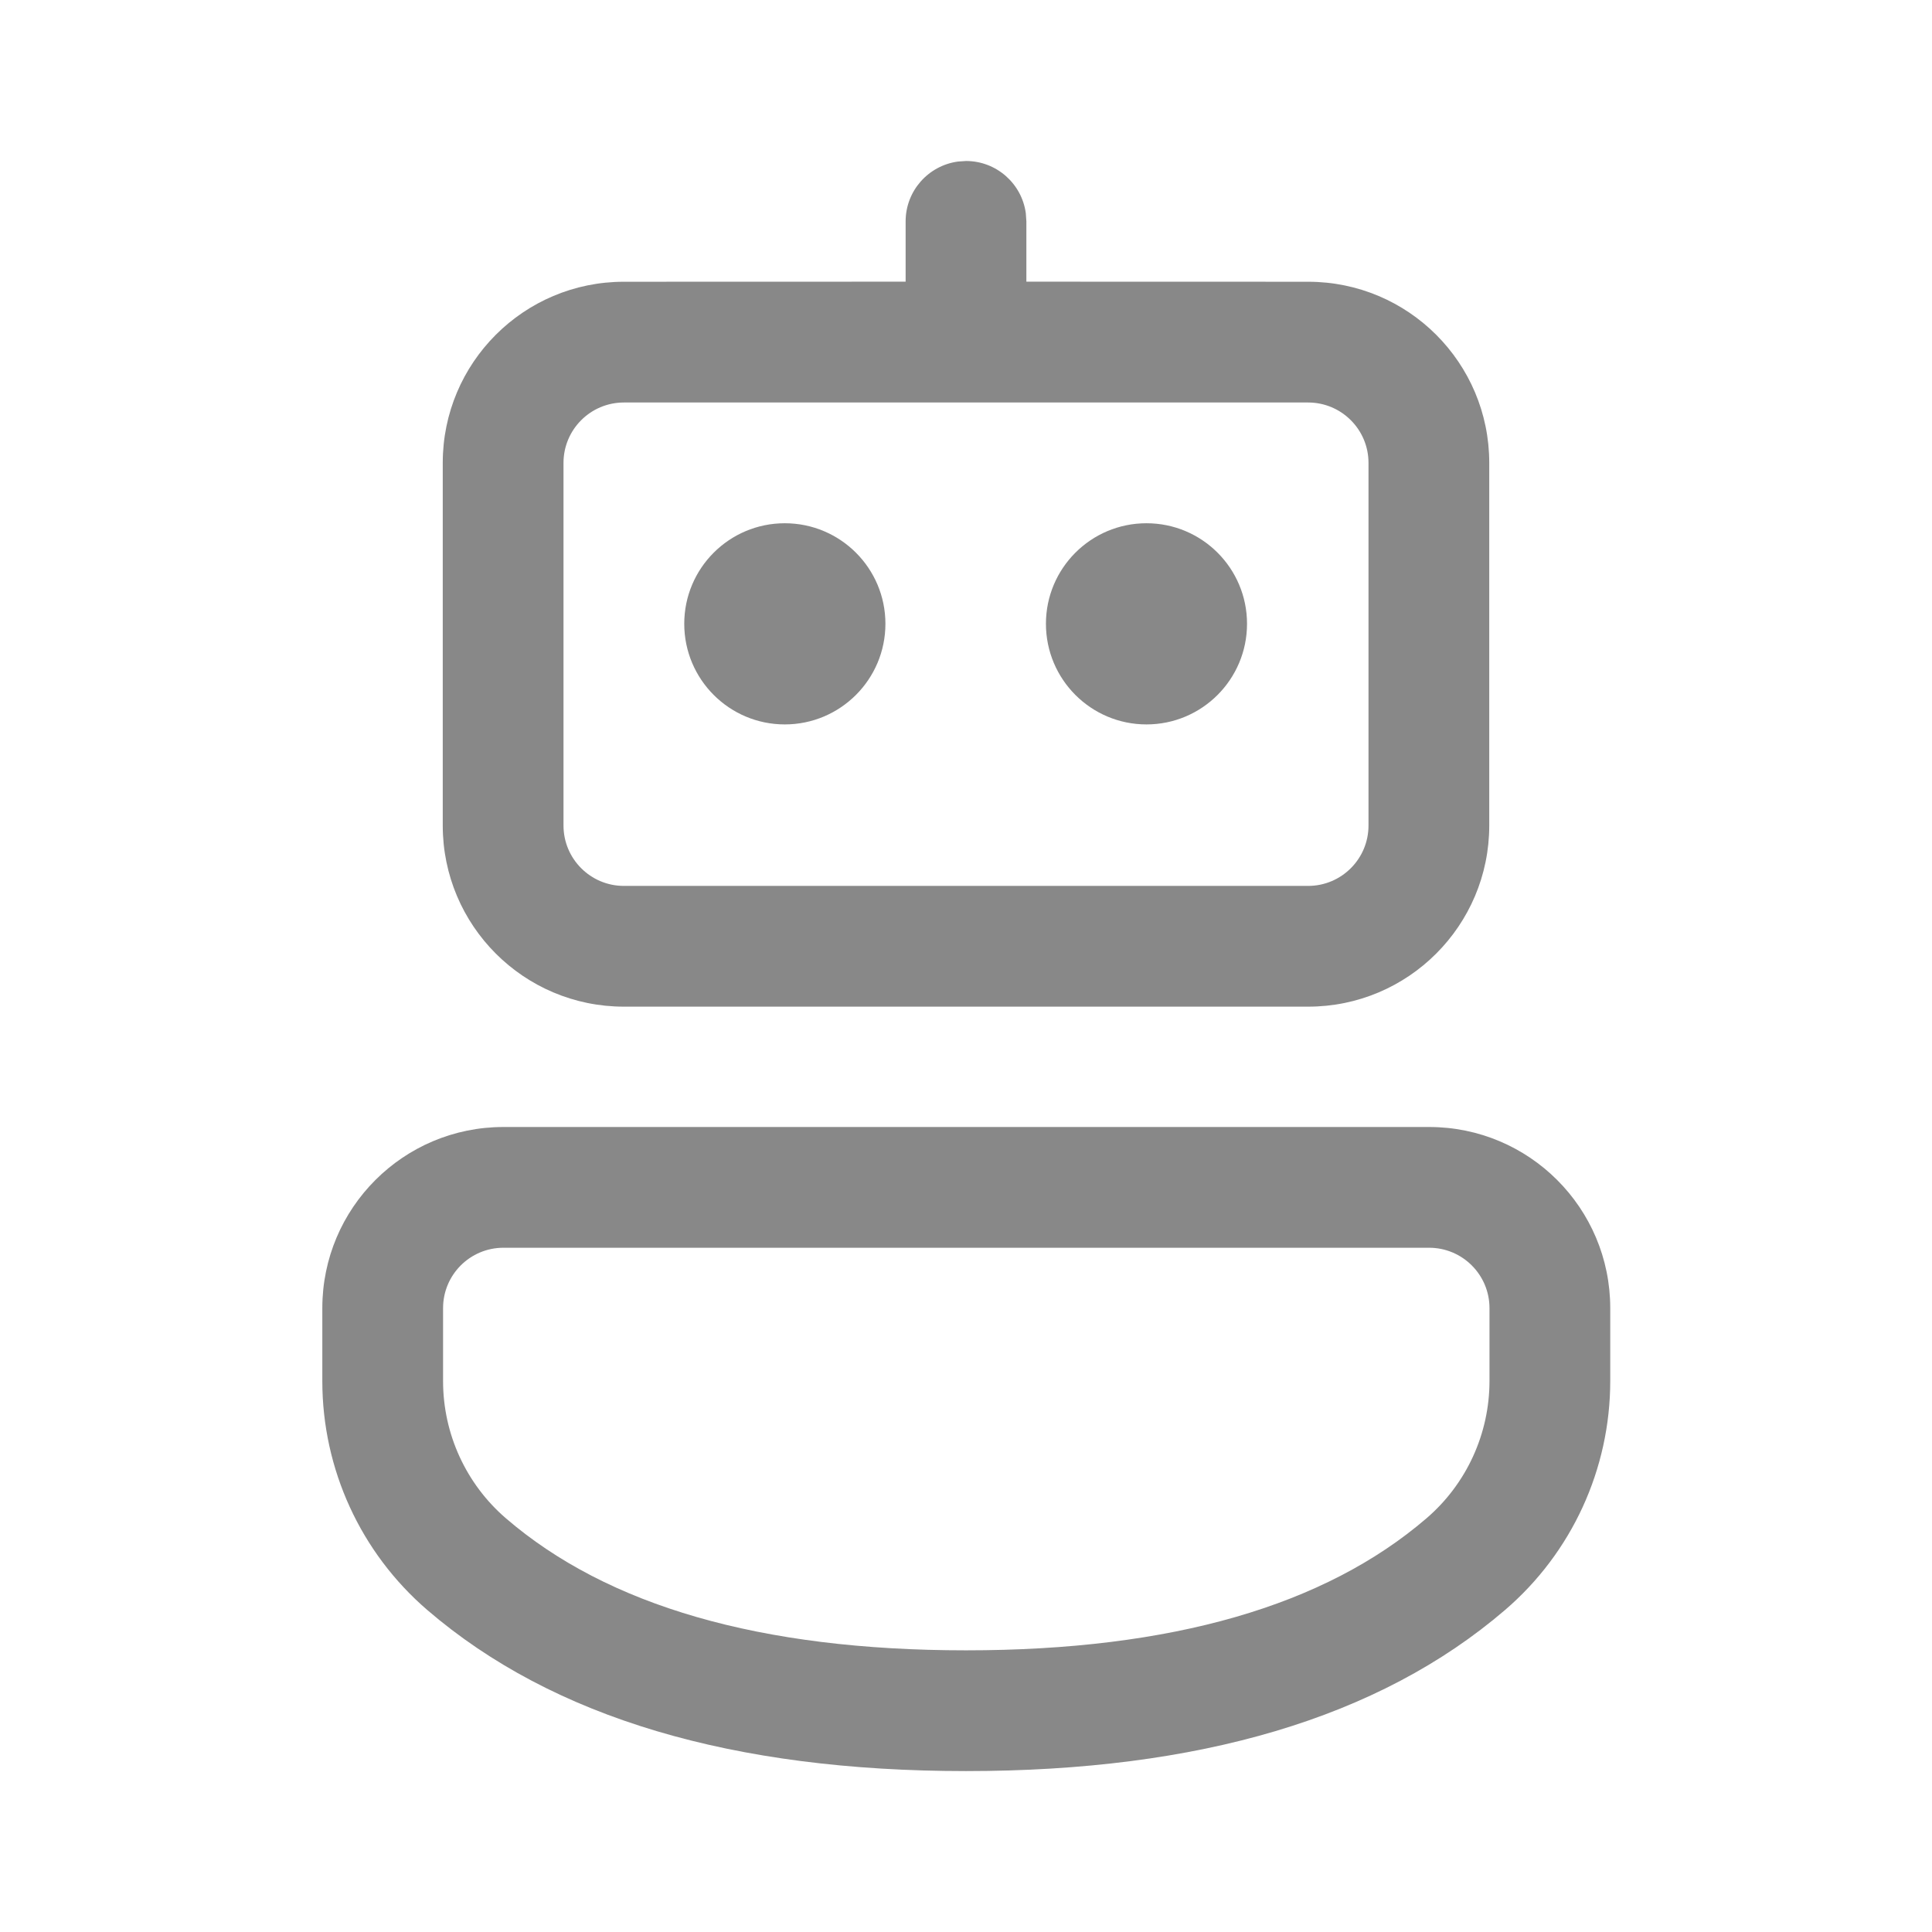
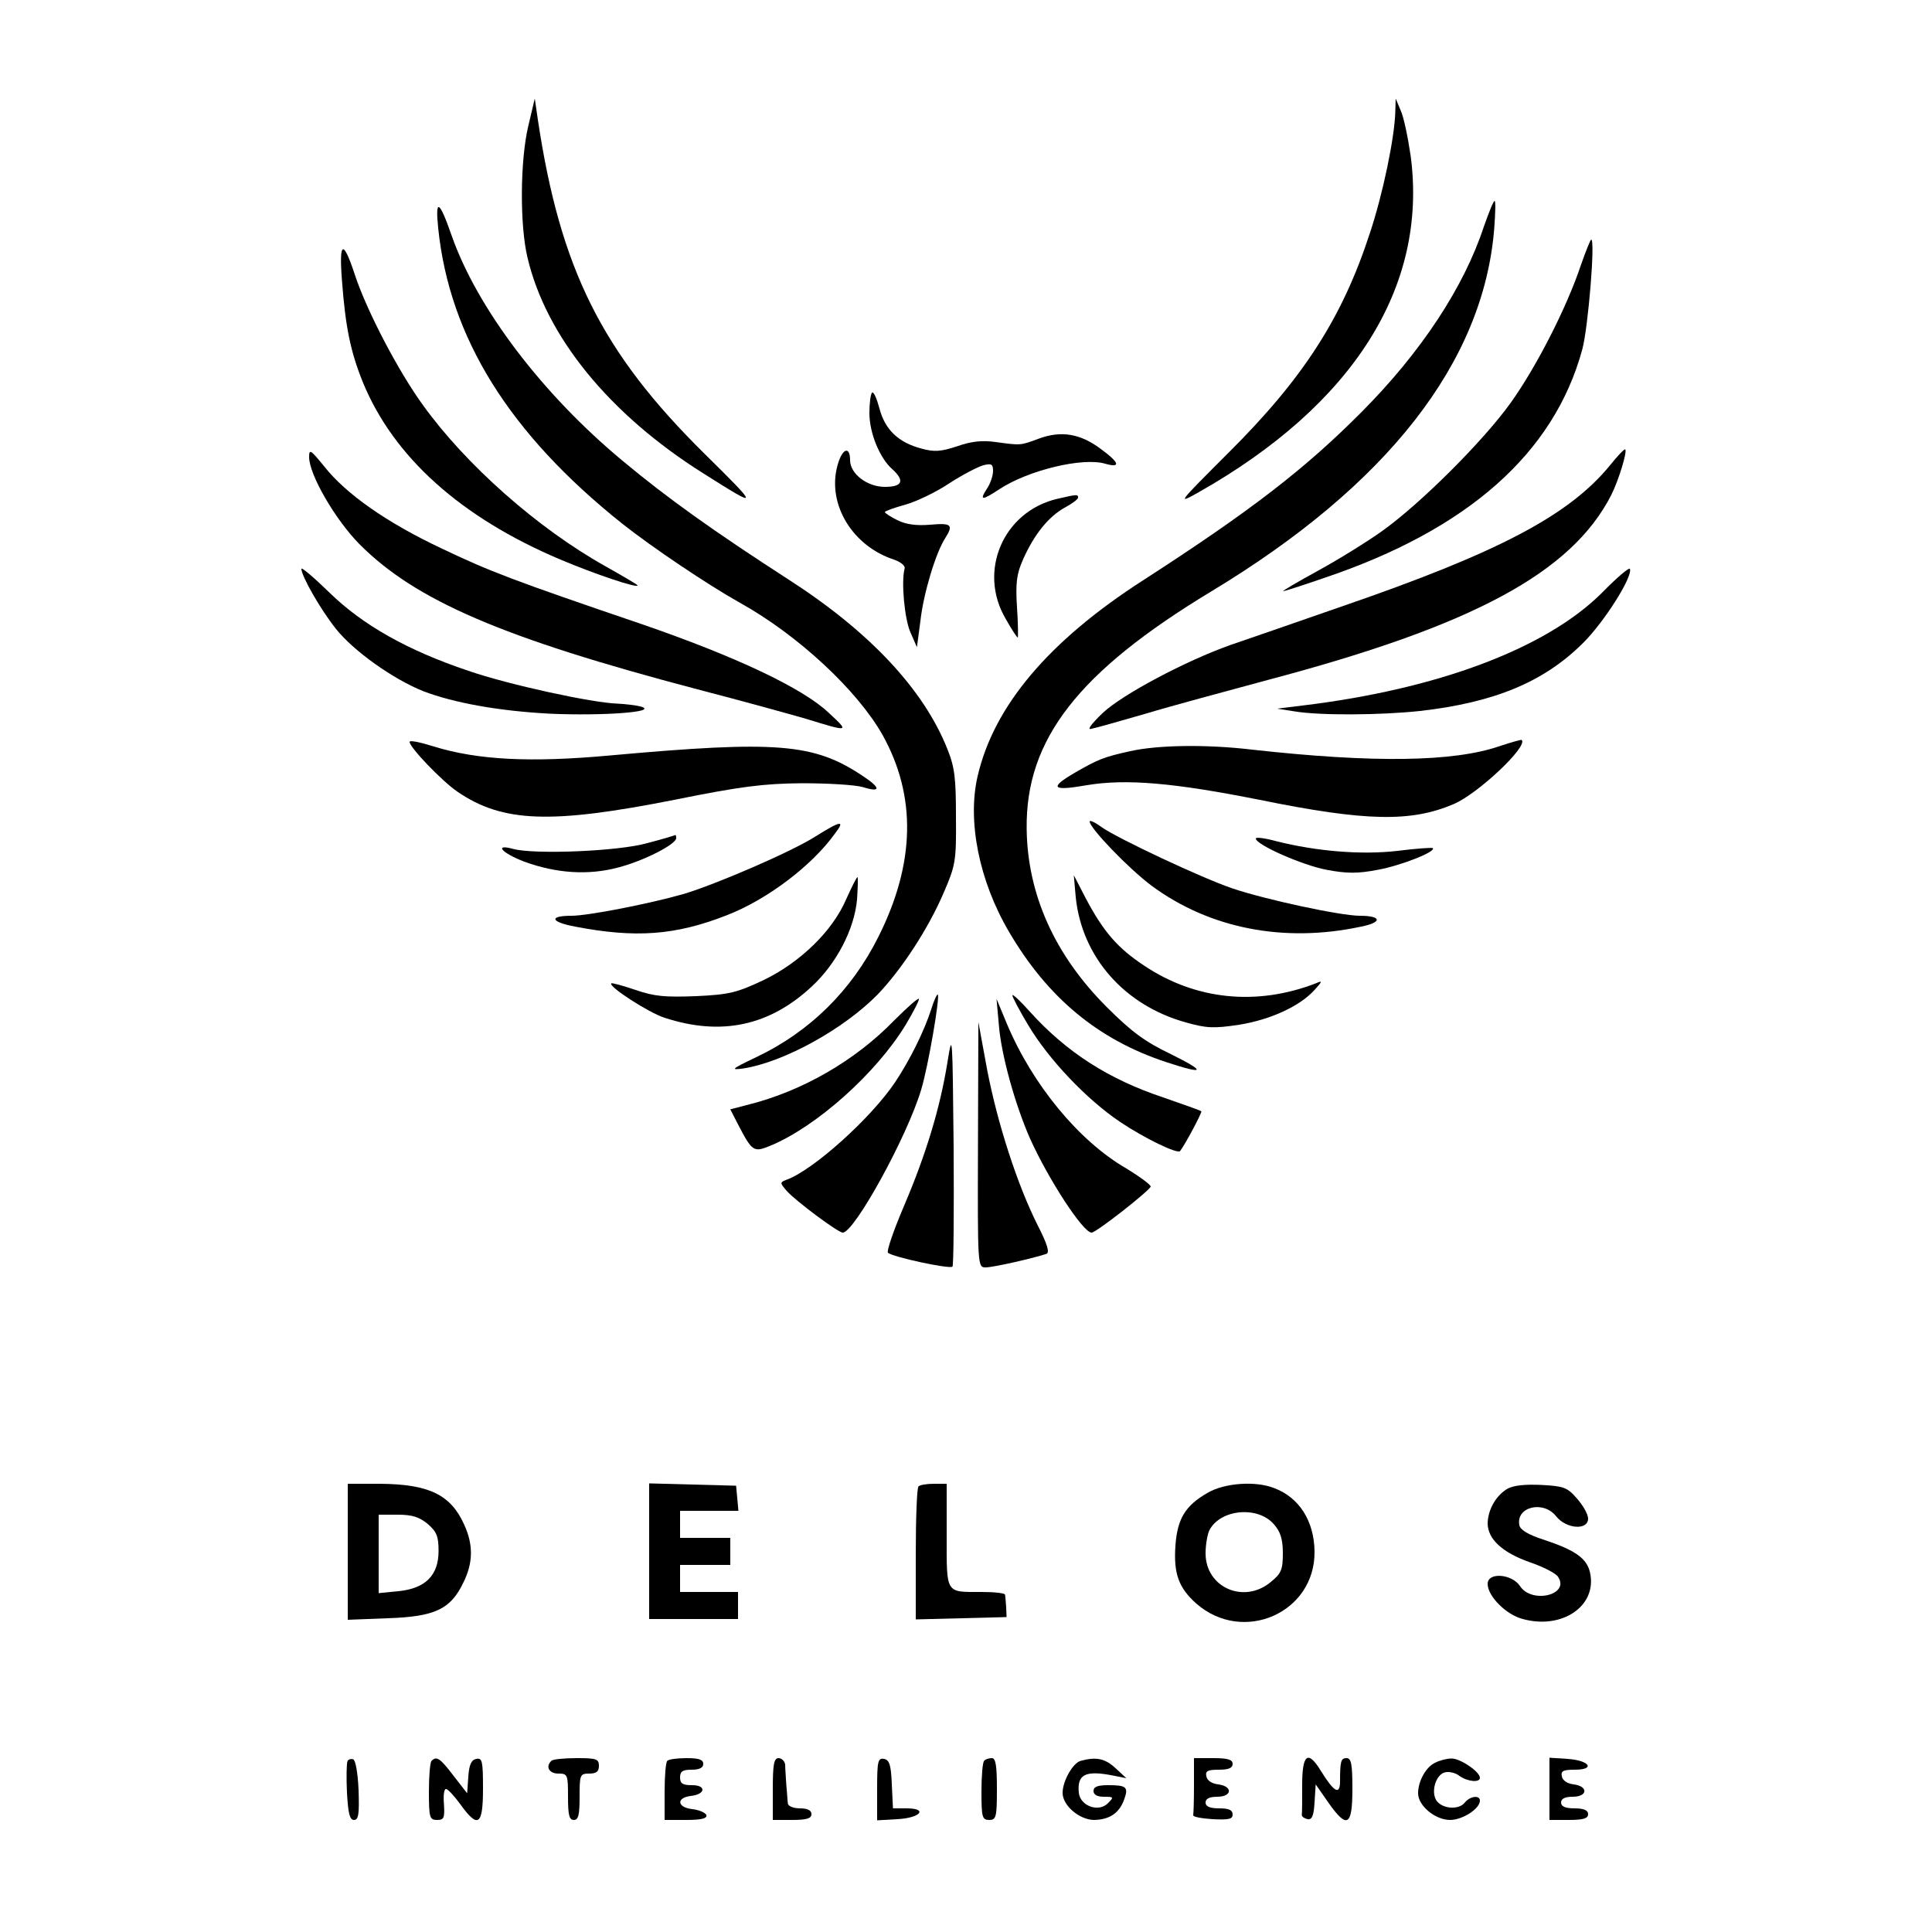
- <svg xmlns="http://www.w3.org/2000/svg" width="40px" height="40px" viewBox="0 0 24 24" version="1.1">
-   <g id="🔍-Product-Icons" stroke="none" stroke-width="1" fill="none" fill-rule="evenodd">
-     <g id="ic_fluent_bot_24_regular" fill="#888" fill-rule="nonzero">
-       <path d="M17.753,14 C18.996,14 20.003,15.007 20.003,16.25 L20.003,17.155 C20.003,18.249 19.526,19.288 18.696,20 C17.13,21.344 14.89,22.001 12,22.001 C9.111,22.001 6.872,21.344 5.309,20.001 C4.48,19.288 4.004,18.25 4.004,17.157 L4.004,16.25 C4.004,15.007 5.011,14 6.254,14 L17.753,14 Z M17.753,15.5 L6.254,15.5 C5.839,15.5 5.504,15.836 5.504,16.25 L5.504,17.157 C5.504,17.813 5.79,18.436 6.287,18.863 C7.545,19.945 9.441,20.501 12,20.501 C14.56,20.501 16.458,19.945 17.719,18.862 C18.217,18.435 18.503,17.811 18.503,17.155 L18.503,16.25 C18.503,15.836 18.167,15.5 17.753,15.5 Z M11.899,2.007 L12,2 C12.38,2 12.694,2.283 12.743,2.649 L12.75,2.75 L12.75,3.499 L16.25,3.5 C17.493,3.5 18.5,4.507 18.5,5.75 L18.5,10.255 C18.5,11.497 17.493,12.505 16.25,12.505 L7.75,12.505 C6.507,12.505 5.5,11.497 5.5,10.255 L5.5,5.75 C5.5,4.507 6.507,3.5 7.75,3.5 L11.25,3.499 L11.25,2.75 C11.25,2.371 11.532,2.057 11.899,2.007 L12,2 L11.899,2.007 Z M16.25,5 L7.75,5 C7.336,5 7,5.336 7,5.75 L7,10.255 C7,10.669 7.336,11.005 7.75,11.005 L16.25,11.005 C16.664,11.005 17,10.669 17,10.255 L17,5.75 C17,5.336 16.664,5 16.25,5 Z M9.749,6.5 C10.439,6.5 10.999,7.059 10.999,7.749 C10.999,8.439 10.439,8.999 9.749,8.999 C9.059,8.999 8.5,8.439 8.5,7.749 C8.5,7.059 9.059,6.5 9.749,6.5 Z M14.242,6.5 C14.932,6.5 15.491,7.059 15.491,7.749 C15.491,8.439 14.932,8.999 14.242,8.999 C13.552,8.999 12.993,8.439 12.993,7.749 C12.993,7.059 13.552,6.5 14.242,6.5 Z" id="🎨-Color">
-             </path>
-     </g>
+ <svg xmlns="http://www.w3.org/2000/svg" version="1.0" width="500pt" height="500pt" viewBox="0 0 500 500" preserveAspectRatio="xMidYMid meet">
+   <g transform="translate(0,500) scale(0.1,-0.1)" fill="#000000" stroke="none">
+     <path d="M1367 4673 c-21 -89 -22 -255 -2 -339 48 -205 212 -406 455 -559 147 -93 147 -91 2 52 -265 262 -372 477 -430 863 l-8 55 -17 -72z" />
+     <path d="M3611 4710 c-2 -67 -32 -212 -66 -314 -71 -218 -172 -375 -365 -567 -133 -133 -135 -135 -78 -103 401 227 593 532 549 869 -7 48 -18 102 -26 119 l-13 31 -1 -35z" />
+     <path d="M3840 4413 c-51 -155 -161 -323 -315 -478 -146 -147 -285 -255 -567 -437 -244 -157 -386 -325 -428 -507 -27 -116 4 -271 81 -402 100 -171 231 -280 408 -338 100 -33 104 -25 11 21 -67 32 -102 58 -166 122 -135 135 -205 292 -207 461 -3 231 133 406 477 614 456 275 705 593 733 939 3 39 4 72 1 72 -3 0 -15 -30 -28 -67z" />
+     <path d="M1134 4410 c29 -284 185 -533 476 -765 77 -61 221 -158 305 -205 151 -84 304 -227 369 -342 88 -158 85 -332 -11 -523 -69 -138 -177 -245 -316 -311 -65 -31 -68 -34 -32 -29 105 17 259 102 347 192 62 65 130 169 170 262 31 72 33 82 32 196 0 100 -3 129 -22 176 -61 154 -201 304 -411 439 -195 126 -314 211 -428 306 -209 173 -378 396 -444 584 -32 92 -43 98 -35 20z" />
+     <path d="M4091 4313 c-36 -108 -114 -261 -181 -355 -71 -99 -233 -261 -334 -333 -38 -27 -112 -73 -165 -102 -53 -29 -94 -53 -90 -53 3 0 50 15 105 34 372 125 596 323 669 592 15 55 34 284 23 284 -2 0 -14 -30 -27 -67z" />
+     <path d="M885 4274 c9 -120 22 -184 54 -263 79 -193 253 -350 511 -459 90 -38 200 -75 200 -67 0 2 -38 24 -84 50 -175 98 -360 262 -471 416 -64 88 -145 243 -176 336 -31 95 -42 90 -34 -13z" />
+     <path d="M2257 3984 c-4 -4 -7 -28 -7 -53 0 -52 27 -117 59 -145 33 -30 27 -46 -19 -46 -46 0 -90 34 -90 69 0 35 -18 32 -30 -5 -33 -99 29 -211 137 -250 23 -7 37 -18 34 -26 -9 -34 0 -130 15 -164 l17 -39 9 68 c8 72 40 177 64 214 22 35 17 40 -39 35 -37 -3 -63 1 -85 12 -18 9 -32 18 -32 21 0 2 24 11 53 19 29 8 81 33 115 56 34 22 73 42 87 46 21 5 25 3 25 -15 0 -12 -7 -33 -16 -46 -20 -31 -13 -31 34 0 74 48 213 82 272 65 42 -12 37 3 -11 38 -53 40 -103 48 -160 27 -49 -18 -46 -18 -112 -9 -35 5 -63 2 -100 -11 -43 -14 -59 -15 -92 -6 -61 16 -95 50 -109 104 -7 26 -15 44 -19 41z" />
+     <path d="M800 3817 c0 -45 67 -161 130 -225 145 -146 370 -243 875 -376 116 -30 242 -65 280 -76 114 -35 114 -35 60 15 -67 64 -241 146 -485 230 -335 114 -392 136 -518 196 -142 67 -247 141 -303 212 -35 43 -39 46 -39 24z" />
+     <path d="M4166 3795 c-106 -129 -288 -225 -695 -365 -124 -43 -253 -88 -286 -99 -116 -41 -280 -128 -331 -176 -31 -30 -42 -45 -29 -41 11 2 74 20 140 39 66 20 208 58 315 87 533 141 787 278 890 479 19 38 42 113 36 118 -2 2 -20 -17 -40 -42z" />
+     <path d="M2736 3709 c-140 -33 -206 -188 -133 -311 15 -27 29 -48 31 -48 1 0 1 35 -2 78 -4 64 -1 87 16 125 29 65 66 110 107 133 19 10 35 22 35 26 0 9 -2 9 -54 -3z" />
+     <path d="M780 3528 c0 -19 50 -106 89 -155 46 -58 149 -131 227 -162 79 -30 194 -51 327 -58 133 -6 281 4 237 18 -14 4 -42 7 -62 8 -65 2 -282 49 -386 85 -158 53 -274 119 -359 202 -40 39 -73 67 -73 62z" />
+     <path d="M4145 3465 c-145 -144 -426 -249 -775 -291 l-65 -8 45 -7 c66 -11 222 -10 325 1 193 22 320 75 421 175 55 54 131 174 122 193 -2 4 -35 -24 -73 -63z" />
+     <path d="M1060 3080 c0 -14 83 -101 124 -129 117 -80 242 -84 561 -21 173 35 231 42 330 43 66 0 137 -4 158 -10 48 -15 47 -2 -2 30 -125 83 -220 91 -651 52 -207 -19 -343 -12 -457 23 -35 11 -63 17 -63 12z" />
+     <path d="M3881 3069 c-119 -41 -326 -44 -641 -9 -118 14 -244 12 -315 -4 -68 -15 -83 -21 -142 -55 -69 -40 -61 -49 30 -33 102 17 226 6 447 -38 275 -56 392 -58 502 -11 62 26 194 150 176 166 -2 1 -27 -6 -57 -16z" />
+     <path d="M2820 2874 c0 -17 101 -122 160 -166 150 -111 343 -149 543 -106 55 11 53 28 -4 28 -49 0 -245 42 -330 71 -77 26 -297 129 -339 159 -16 12 -30 18 -30 14z" />
+     <path d="M2110 2835 c-63 -40 -258 -124 -342 -149 -88 -25 -246 -56 -289 -56 -59 0 -55 -16 9 -28 156 -30 259 -23 392 29 104 40 221 128 281 212 27 35 16 34 -51 -8z" />
+     <path d="M1675 2818 c-73 -21 -291 -30 -347 -15 -51 14 -29 -11 29 -33 82 -30 165 -36 243 -15 66 17 150 60 150 76 0 5 -1 8 -2 8 -2 -1 -34 -11 -73 -21z" />
+     <path d="M3250 2830 c0 -16 120 -69 183 -81 53 -10 81 -10 133 0 60 11 151 47 142 56 -1 2 -43 -1 -91 -7 -94 -11 -211 -1 -314 25 -29 8 -53 11 -53 7z" />
+     <path d="M2190 2673 c-35 -82 -119 -164 -215 -210 -68 -32 -88 -37 -173 -41 -80 -3 -108 -1 -157 16 -33 11 -61 19 -63 17 -8 -8 97 -76 138 -89 147 -48 272 -21 382 82 63 59 109 147 116 224 2 32 3 58 1 58 -2 0 -15 -26 -29 -57z" />
+     <path d="M2784 2678 c16 -155 126 -280 285 -324 53 -15 72 -16 138 -6 81 13 157 48 195 90 21 23 21 25 3 17 -153 -59 -311 -43 -444 46 -68 45 -105 87 -151 174 l-31 60 5 -57z" />
+     <path d="M2410 2388 c-18 -56 -55 -131 -93 -188 -62 -93 -212 -228 -281 -253 -18 -7 -18 -8 0 -29 23 -26 133 -108 145 -108 30 0 167 249 203 370 18 59 49 240 43 246 -2 2 -10 -15 -17 -38z" />
+     <path d="M2620 2424 c0 -4 18 -39 41 -77 53 -89 151 -192 237 -250 64 -43 149 -84 156 -76 12 15 58 101 55 103 -2 2 -47 18 -99 36 -141 47 -250 117 -344 221 -25 28 -46 48 -46 43z" />
+     <path d="M2314 2359 c-101 -104 -239 -184 -382 -219 l-42 -11 19 -37 c38 -73 41 -75 85 -57 120 50 274 188 350 313 21 35 36 65 34 67 -2 3 -31 -23 -64 -56z" />
+     <path d="M2585 2348 c6 -78 42 -206 80 -293 48 -107 138 -245 160 -245 12 0 148 107 153 119 1 4 -27 25 -63 47 -123 71 -243 217 -309 374 l-27 65 6 -67z" />
+     <path d="M2531 2038 c-1 -317 -1 -318 20 -318 19 0 121 23 157 35 9 3 3 24 -22 73 -53 105 -104 263 -131 402 l-23 125 -1 -317z" />
+     <path d="M2452 2251 c-19 -118 -55 -237 -112 -371 -27 -63 -46 -118 -42 -122 11 -11 160 -43 167 -36 3 3 4 142 3 309 -3 293 -3 301 -16 220z" />
+     <path d="M900 984 l0 -176 103 4 c122 4 163 23 196 92 26 52 26 99 2 151 -35 77 -91 104 -218 105 l-83 0 0 -176z m207 72 c23 -20 28 -32 28 -70 0 -63 -34 -97 -104 -104 l-51 -5 0 102 0 101 49 0 c38 0 56 -6 78 -24z" />
+     <path d="M1680 985 l0 -175 115 0 115 0 0 35 0 35 -75 0 -75 0 0 35 0 35 65 0 65 0 0 35 0 35 -65 0 -65 0 0 35 0 35 76 0 75 0 -3 33 -3 32 -112 3 -113 3 0 -176z" />
+     <path d="M2377 1153 c-4 -3 -7 -82 -7 -175 l0 -169 118 3 117 3 -1 25 c-1 14 -2 28 -3 33 0 4 -28 7 -60 7 -95 0 -91 -7 -91 146 l0 134 -33 0 c-19 0 -37 -3 -40 -7z" />
+     <path d="M3126 1137 c-58 -33 -79 -67 -84 -137 -5 -72 8 -109 54 -150 121 -106 308 -24 306 135 -1 79 -40 140 -105 164 -48 19 -128 13 -171 -12z m171 -82 c17 -19 23 -39 23 -75 0 -42 -4 -52 -31 -74 -69 -58 -169 -15 -169 74 0 23 5 50 10 60 29 55 126 63 167 15z" />
+     <path d="M3901 1147 c-30 -18 -50 -54 -51 -89 0 -41 38 -76 109 -101 35 -12 69 -29 74 -39 29 -46 -69 -69 -99 -23 -21 32 -84 37 -84 6 0 -32 48 -80 91 -91 102 -28 193 34 174 120 -8 37 -38 58 -119 85 -41 13 -62 26 -64 38 -9 48 63 65 96 22 26 -32 82 -36 82 -5 0 11 -13 34 -29 52 -25 29 -35 32 -92 35 -42 2 -72 -1 -88 -10z" />
+     <path d="M899 441 c-2 -6 -3 -42 -1 -81 3 -53 7 -70 18 -70 12 0 14 15 12 77 -2 46 -8 78 -14 80 -7 2 -14 -1 -15 -6z" />
+     <path d="M1117 443 c-4 -3 -7 -39 -7 -80 0 -67 2 -73 21 -73 18 0 20 5 18 40 -2 22 0 40 5 40 4 1 21 -17 37 -39 46 -64 59 -56 59 40 0 71 -2 80 -17 77 -13 -2 -19 -15 -21 -46 l-3 -43 -35 45 c-35 46 -44 52 -57 39z" />
+     <path d="M1427 443 c-16 -15 -6 -33 18 -33 24 0 25 -3 25 -60 0 -47 3 -60 15 -60 12 0 15 13 15 60 0 57 1 60 25 60 18 0 25 5 25 20 0 18 -7 20 -58 20 -32 0 -62 -3 -65 -7z" />
+     <path d="M1727 443 c-4 -3 -7 -39 -7 -80 l0 -73 56 0 c40 0 55 4 52 13 -3 6 -19 13 -36 15 -39 4 -43 29 -5 34 39 4 42 28 4 28 -24 0 -31 4 -31 20 0 16 7 20 30 20 20 0 30 5 30 15 0 11 -11 15 -43 15 -24 0 -47 -3 -50 -7z" />
+     <path d="M2000 370 l0 -80 50 0 c38 0 50 4 50 15 0 10 -10 15 -30 15 -17 0 -31 6 -31 13 -1 6 -2 28 -4 47 -1 19 -3 43 -3 53 -1 9 -9 17 -17 17 -12 0 -15 -16 -15 -80z" />
+     <path d="M2270 370 l0 -81 52 3 c60 3 81 28 24 28 l-35 0 -3 62 c-2 50 -6 63 -20 66 -16 3 -18 -6 -18 -78z" />
+     <path d="M2547 443 c-4 -3 -7 -39 -7 -80 0 -66 2 -73 20 -73 18 0 20 7 20 80 0 60 -3 80 -13 80 -8 0 -17 -3 -20 -7z" />
+     <path d="M2797 443 c-20 -5 -47 -52 -47 -83 0 -33 44 -70 82 -70 39 1 64 17 77 52 12 33 7 38 -41 38 -27 0 -38 -4 -38 -15 0 -10 10 -15 27 -15 26 0 26 -1 10 -17 -24 -24 -71 -7 -75 27 -5 48 17 59 88 45 l35 -7 -28 26 c-27 25 -50 30 -90 19z" />
+     <path d="M3090 380 c0 -38 -1 -73 -2 -77 -2 -5 21 -9 50 -11 42 -2 52 0 52 12 0 12 -10 16 -35 16 -24 0 -35 5 -35 15 0 10 10 15 30 15 39 0 41 27 3 32 -17 2 -29 10 -31 21 -3 14 4 17 32 17 25 0 36 4 36 15 0 11 -12 15 -50 15 l-50 0 0 -70z" />
+     <path d="M3370 380 c0 -38 0 -73 -1 -77 0 -5 7 -9 15 -11 11 -2 16 8 18 43 l3 47 32 -46 c49 -70 63 -63 63 34 0 64 -3 80 -15 80 -15 0 -17 -8 -17 -63 -1 -33 -16 -24 -49 29 -34 56 -49 45 -49 -36z" />
+     <path d="M3714 438 c-24 -11 -44 -48 -44 -79 0 -32 44 -69 83 -69 32 0 77 29 77 50 0 15 -26 12 -40 -6 -16 -19 -59 -15 -73 7 -14 23 -1 66 22 72 11 3 28 -1 38 -9 21 -15 53 -18 53 -5 0 16 -52 51 -74 50 -11 0 -31 -5 -42 -11z" />
+     <path d="M4010 371 l0 -81 50 0 c38 0 50 4 50 15 0 10 -11 15 -35 15 -24 0 -35 5 -35 15 0 10 10 15 30 15 39 0 41 27 3 32 -17 2 -29 10 -31 21 -3 14 4 17 33 17 55 0 39 24 -18 28 l-47 3 0 -80z" />
  </g>
</svg>
